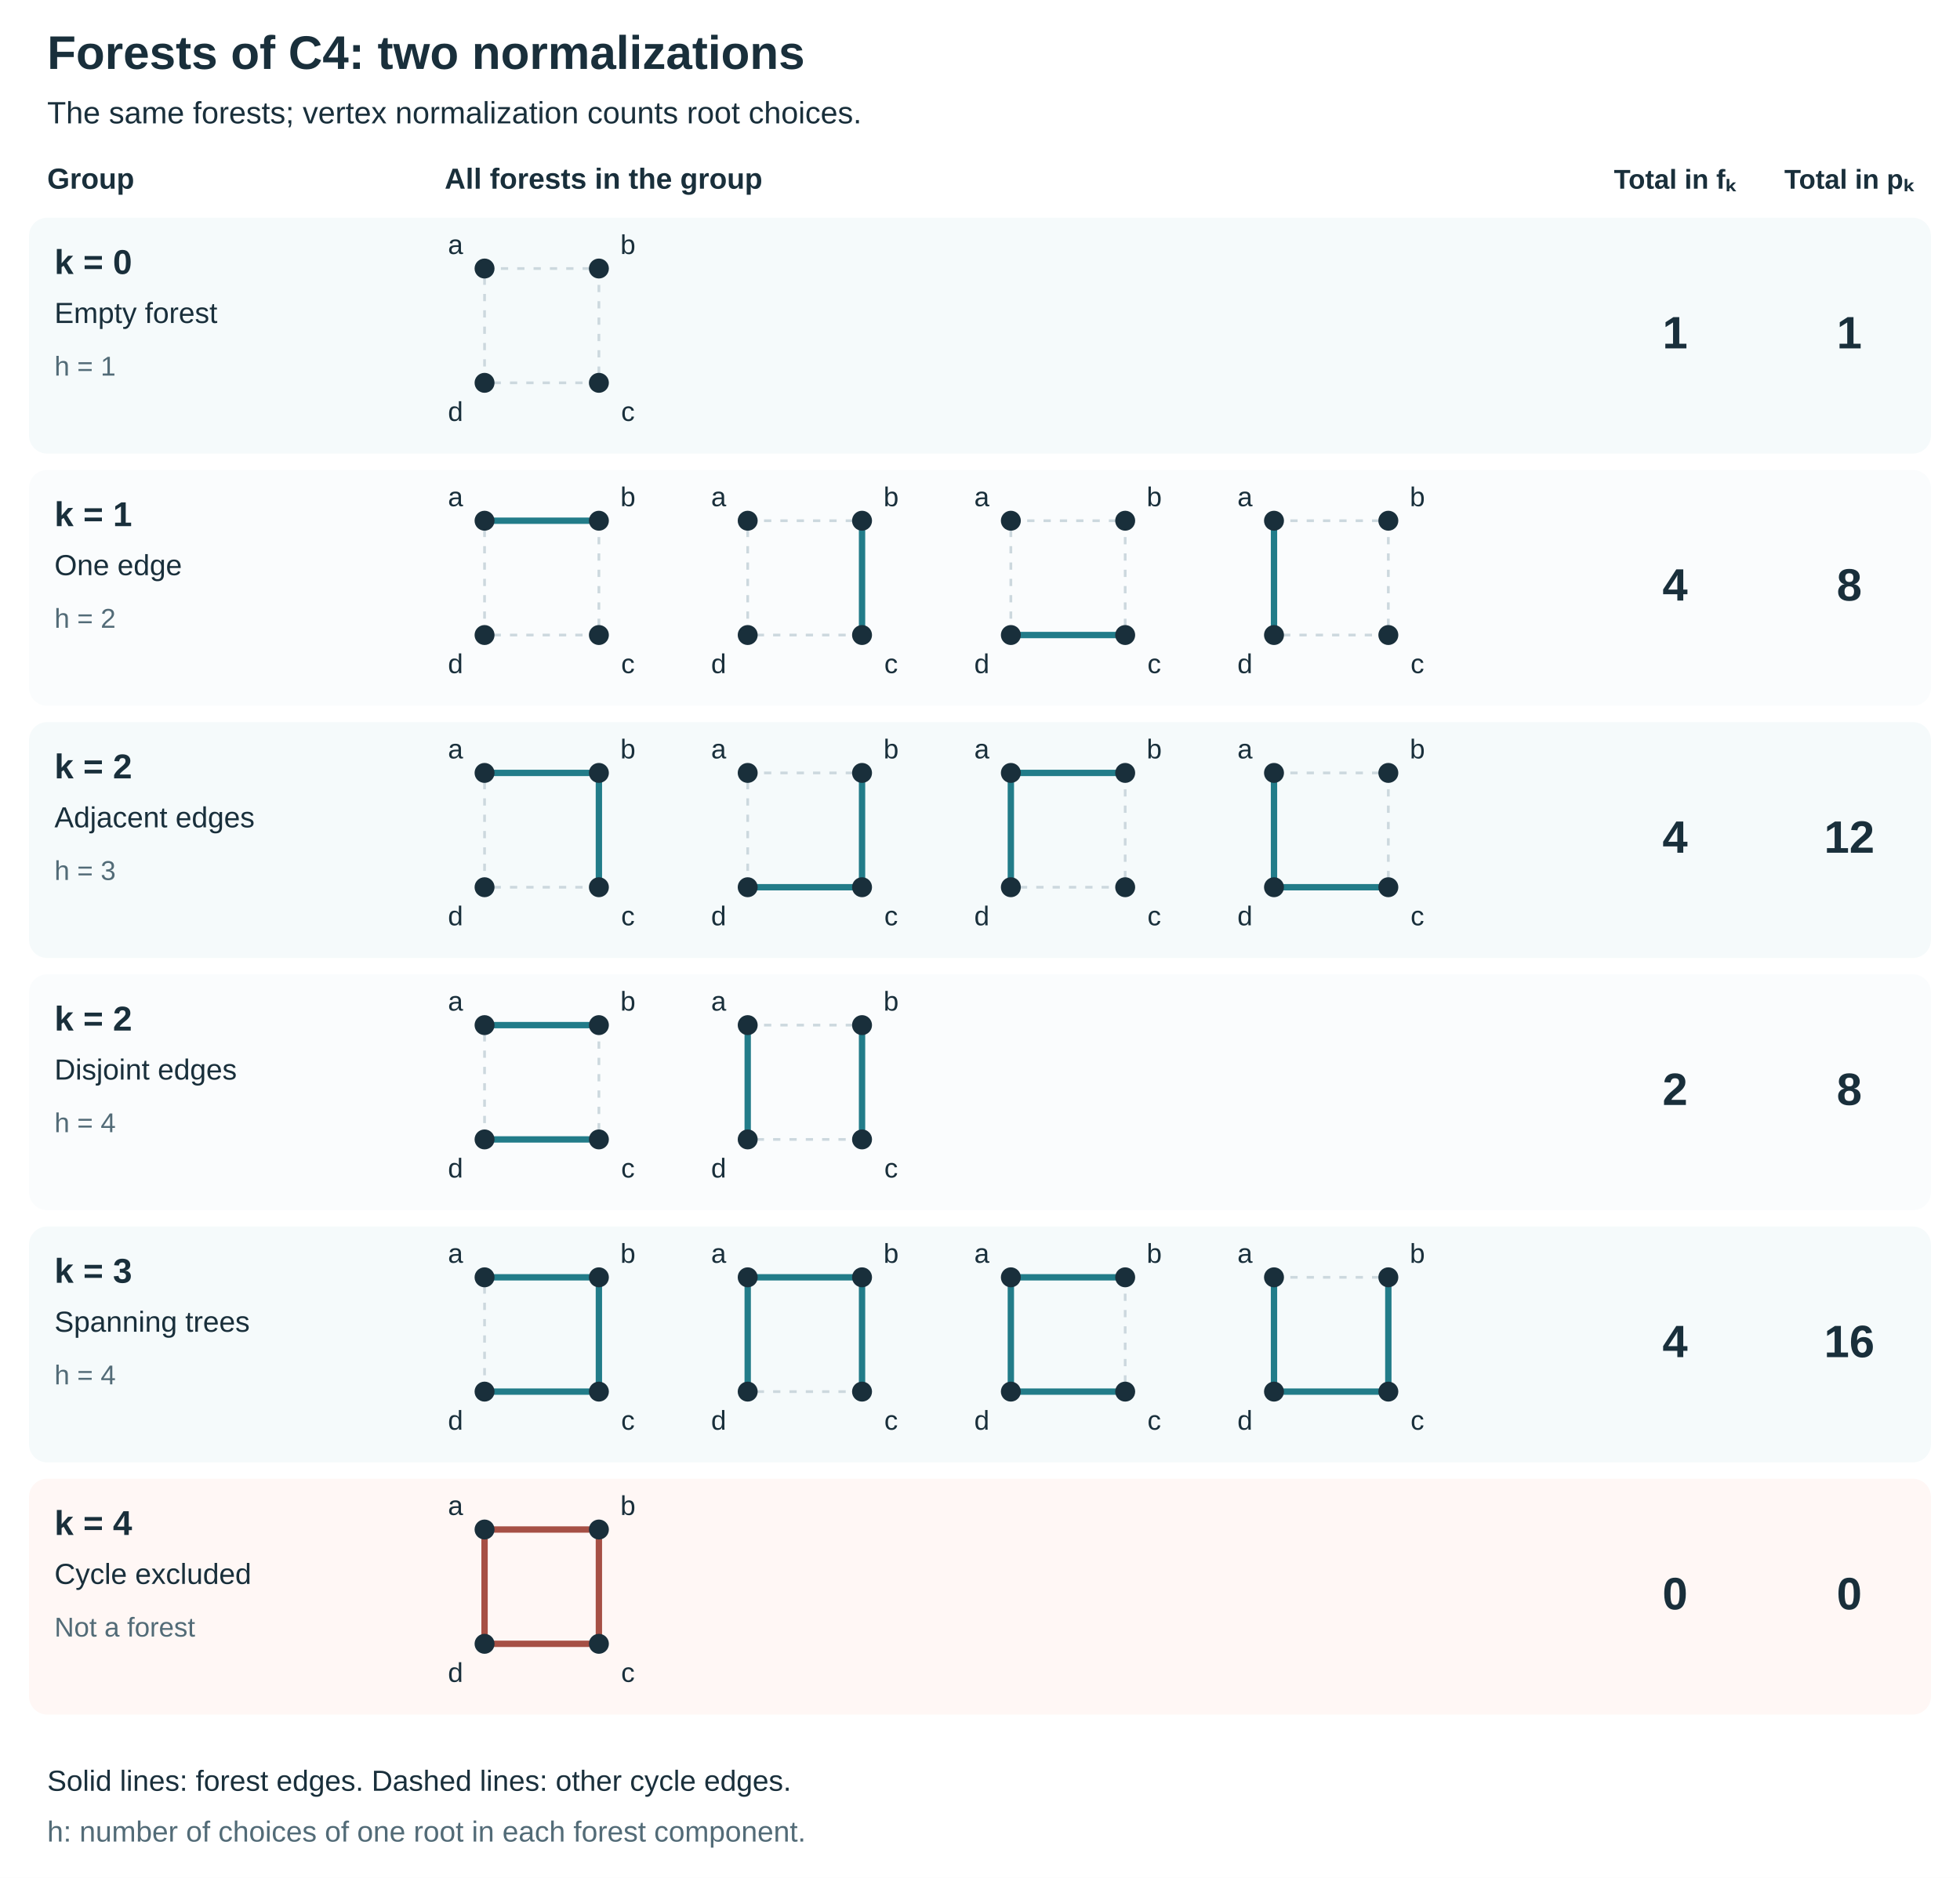
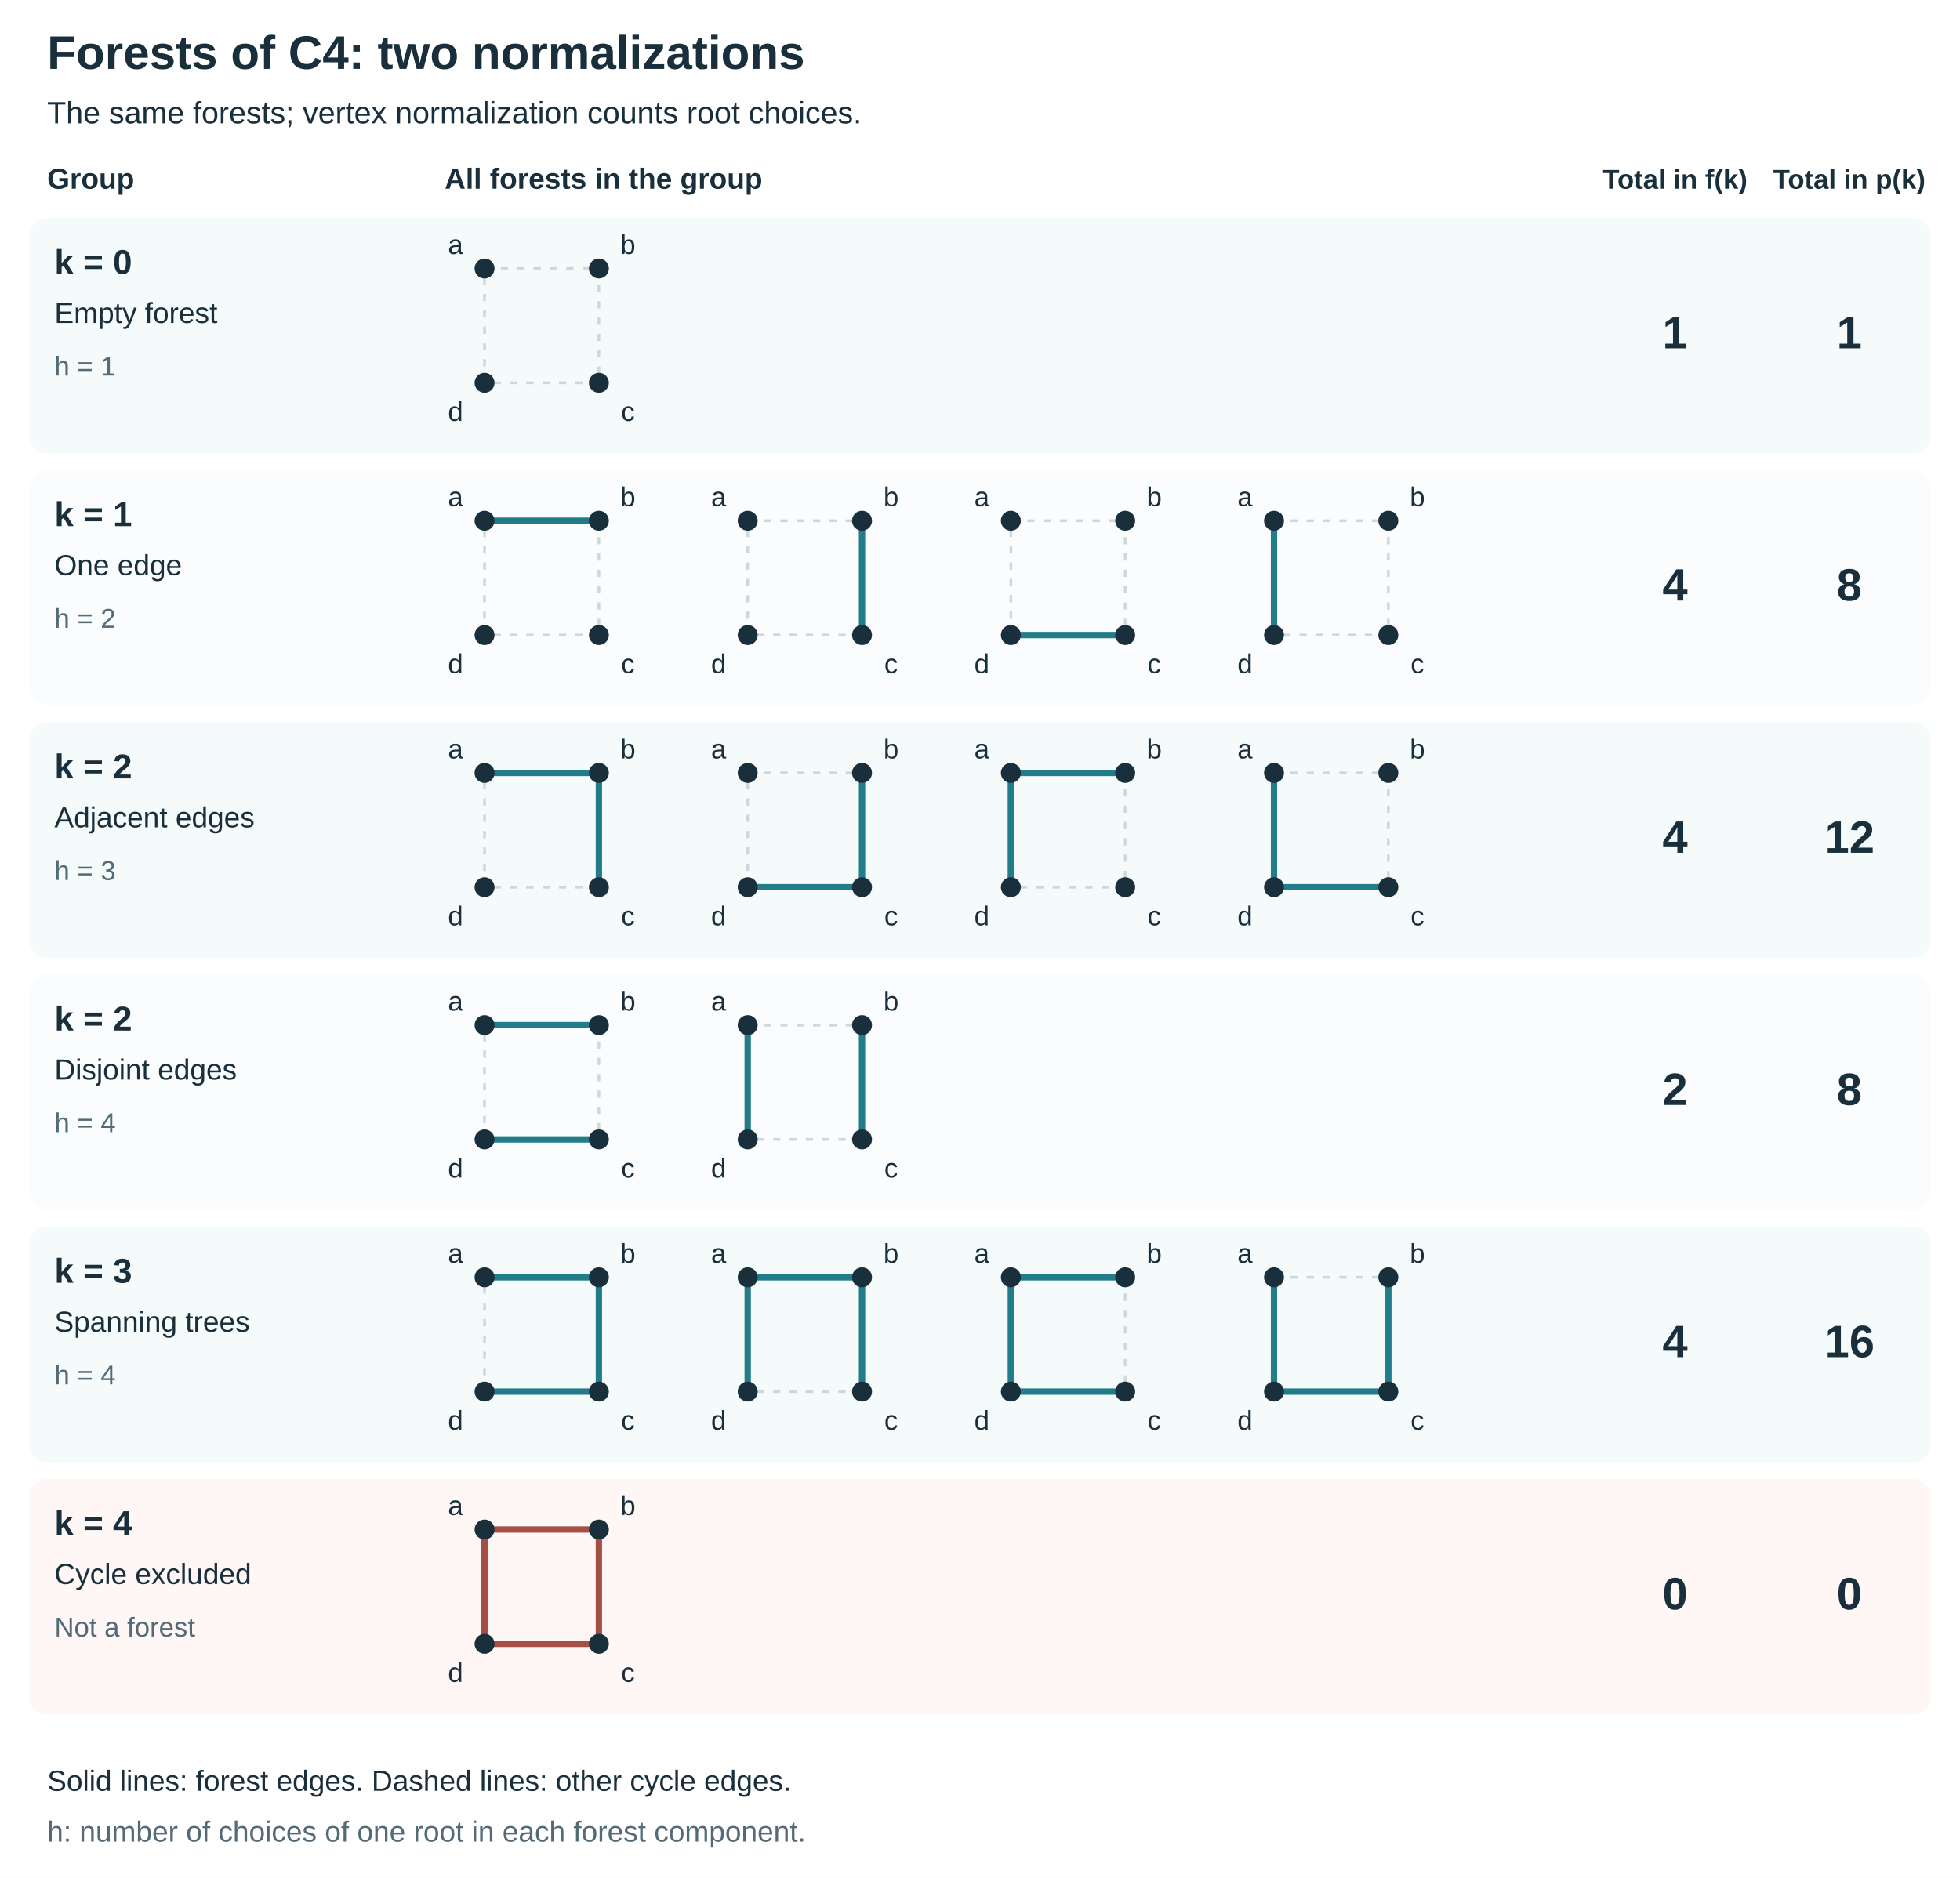
<svg xmlns="http://www.w3.org/2000/svg" width="1080" height="1035" viewBox="0 0 1080 1035" role="img" aria-labelledby="title desc">
  <rect width="1080" height="1035" fill="white" />
  <g font-family="Arial, sans-serif">
-     <text x="26" y="38" font-size="26" fill="#192f3b" font-weight="700">Forests of C4: two normalizations</text>
-     <text x="26" y="68" font-size="17" fill="#192f3b">The same forests; vertex normalization counts root choices.</text>
-     <text x="26" y="104" font-size="16" fill="#192f3b" font-weight="700">Group</text>
-     <text x="245" y="104" font-size="16" fill="#192f3b" font-weight="700">All forests in the group</text>
-     <text x="923" y="104" font-size="15" fill="#192f3b" font-weight="700" text-anchor="middle">Total in fₖ</text>
-     <text x="1019" y="104" font-size="15" fill="#192f3b" font-weight="700" text-anchor="middle">Total in pₖ</text>
+     <text xml:space="preserve" x="26" y="38" font-size="26" fill="#192f3b" font-weight="700">Forests of C4: two normalizations</text>
+     <text xml:space="preserve" x="26" y="68" font-size="17" fill="#192f3b">The same forests; vertex normalization counts root choices.</text>
+     <text xml:space="preserve" x="26" y="104" font-size="16" fill="#192f3b" font-weight="700">Group</text>
+     <text xml:space="preserve" x="245" y="104" font-size="16" fill="#192f3b" font-weight="700">All forests in the group</text>
+     <text xml:space="preserve" x="923" y="104" font-size="15" fill="#192f3b" font-weight="700" text-anchor="middle">Total in f(k)</text>
+     <text xml:space="preserve" x="1019" y="104" font-size="15" fill="#192f3b" font-weight="700" text-anchor="middle">Total in p(k)</text>
    <rect x="16" y="120" width="1048" height="130" rx="10" fill="#f5fafb" />
-     <text x="30" y="151" font-size="19" fill="#192f3b" font-weight="700">k = 0</text>
-     <text x="30" y="178" font-size="16" fill="#192f3b">Empty forest</text>
-     <text x="30" y="207" font-size="15" fill="#526b77">h = 1</text>
+     <text xml:space="preserve" x="30" y="151" font-size="19" fill="#192f3b" font-weight="700">k = 0</text>
+     <text xml:space="preserve" x="30" y="178" font-size="16" fill="#192f3b">Empty forest</text>
+     <text xml:space="preserve" x="30" y="207" font-size="15" fill="#526b77">h = 1</text>
    <line x1="267" y1="148" x2="330" y2="148" stroke="#ccd8de" stroke-width="1.5" stroke-dasharray="4 5" />
    <line x1="330" y1="148" x2="330" y2="211" stroke="#ccd8de" stroke-width="1.5" stroke-dasharray="4 5" />
    <line x1="330" y1="211" x2="267" y2="211" stroke="#ccd8de" stroke-width="1.5" stroke-dasharray="4 5" />
    <line x1="267" y1="211" x2="267" y2="148" stroke="#ccd8de" stroke-width="1.5" stroke-dasharray="4 5" />
    <circle cx="267" cy="148" r="5.5" fill="#192f3b" />
-     <text x="251" y="140" font-size="15" fill="#192f3b" text-anchor="middle">a</text>
+     <text xml:space="preserve" x="251" y="140" font-size="15" fill="#192f3b" text-anchor="middle">a</text>
    <circle cx="330" cy="148" r="5.5" fill="#192f3b" />
-     <text x="346" y="140" font-size="15" fill="#192f3b" text-anchor="middle">b</text>
+     <text xml:space="preserve" x="346" y="140" font-size="15" fill="#192f3b" text-anchor="middle">b</text>
    <circle cx="330" cy="211" r="5.5" fill="#192f3b" />
-     <text x="346" y="232" font-size="15" fill="#192f3b" text-anchor="middle">c</text>
+     <text xml:space="preserve" x="346" y="232" font-size="15" fill="#192f3b" text-anchor="middle">c</text>
    <circle cx="267" cy="211" r="5.5" fill="#192f3b" />
-     <text x="251" y="232" font-size="15" fill="#192f3b" text-anchor="middle">d</text>
-     <text x="923" y="192" font-size="25" fill="#192f3b" font-weight="700" text-anchor="middle">1</text>
-     <text x="1019" y="192" font-size="25" fill="#192f3b" font-weight="700" text-anchor="middle">1</text>
+     <text xml:space="preserve" x="251" y="232" font-size="15" fill="#192f3b" text-anchor="middle">d</text>
+     <text xml:space="preserve" x="923" y="192" font-size="25" fill="#192f3b" font-weight="700" text-anchor="middle">1</text>
+     <text xml:space="preserve" x="1019" y="192" font-size="25" fill="#192f3b" font-weight="700" text-anchor="middle">1</text>
    <rect x="16" y="259" width="1048" height="130" rx="10" fill="#fafcfd" />
-     <text x="30" y="290" font-size="19" fill="#192f3b" font-weight="700">k = 1</text>
-     <text x="30" y="317" font-size="16" fill="#192f3b">One edge</text>
-     <text x="30" y="346" font-size="15" fill="#526b77">h = 2</text>
+     <text xml:space="preserve" x="30" y="290" font-size="19" fill="#192f3b" font-weight="700">k = 1</text>
+     <text xml:space="preserve" x="30" y="317" font-size="16" fill="#192f3b">One edge</text>
+     <text xml:space="preserve" x="30" y="346" font-size="15" fill="#526b77">h = 2</text>
    <line x1="267" y1="287" x2="330" y2="287" stroke="#227c89" stroke-width="3.5" />
    <line x1="330" y1="287" x2="330" y2="350" stroke="#ccd8de" stroke-width="1.5" stroke-dasharray="4 5" />
    <line x1="330" y1="350" x2="267" y2="350" stroke="#ccd8de" stroke-width="1.5" stroke-dasharray="4 5" />
    <line x1="267" y1="350" x2="267" y2="287" stroke="#ccd8de" stroke-width="1.5" stroke-dasharray="4 5" />
    <circle cx="267" cy="287" r="5.5" fill="#192f3b" />
-     <text x="251" y="279" font-size="15" fill="#192f3b" text-anchor="middle">a</text>
+     <text xml:space="preserve" x="251" y="279" font-size="15" fill="#192f3b" text-anchor="middle">a</text>
    <circle cx="330" cy="287" r="5.5" fill="#192f3b" />
-     <text x="346" y="279" font-size="15" fill="#192f3b" text-anchor="middle">b</text>
+     <text xml:space="preserve" x="346" y="279" font-size="15" fill="#192f3b" text-anchor="middle">b</text>
    <circle cx="330" cy="350" r="5.5" fill="#192f3b" />
-     <text x="346" y="371" font-size="15" fill="#192f3b" text-anchor="middle">c</text>
+     <text xml:space="preserve" x="346" y="371" font-size="15" fill="#192f3b" text-anchor="middle">c</text>
    <circle cx="267" cy="350" r="5.5" fill="#192f3b" />
-     <text x="251" y="371" font-size="15" fill="#192f3b" text-anchor="middle">d</text>
+     <text xml:space="preserve" x="251" y="371" font-size="15" fill="#192f3b" text-anchor="middle">d</text>
    <line x1="412" y1="287" x2="475" y2="287" stroke="#ccd8de" stroke-width="1.5" stroke-dasharray="4 5" />
    <line x1="475" y1="287" x2="475" y2="350" stroke="#227c89" stroke-width="3.5" />
    <line x1="475" y1="350" x2="412" y2="350" stroke="#ccd8de" stroke-width="1.5" stroke-dasharray="4 5" />
    <line x1="412" y1="350" x2="412" y2="287" stroke="#ccd8de" stroke-width="1.5" stroke-dasharray="4 5" />
    <circle cx="412" cy="287" r="5.5" fill="#192f3b" />
-     <text x="396" y="279" font-size="15" fill="#192f3b" text-anchor="middle">a</text>
+     <text xml:space="preserve" x="396" y="279" font-size="15" fill="#192f3b" text-anchor="middle">a</text>
    <circle cx="475" cy="287" r="5.5" fill="#192f3b" />
-     <text x="491" y="279" font-size="15" fill="#192f3b" text-anchor="middle">b</text>
+     <text xml:space="preserve" x="491" y="279" font-size="15" fill="#192f3b" text-anchor="middle">b</text>
    <circle cx="475" cy="350" r="5.5" fill="#192f3b" />
-     <text x="491" y="371" font-size="15" fill="#192f3b" text-anchor="middle">c</text>
+     <text xml:space="preserve" x="491" y="371" font-size="15" fill="#192f3b" text-anchor="middle">c</text>
    <circle cx="412" cy="350" r="5.5" fill="#192f3b" />
-     <text x="396" y="371" font-size="15" fill="#192f3b" text-anchor="middle">d</text>
+     <text xml:space="preserve" x="396" y="371" font-size="15" fill="#192f3b" text-anchor="middle">d</text>
    <line x1="557" y1="287" x2="620" y2="287" stroke="#ccd8de" stroke-width="1.5" stroke-dasharray="4 5" />
    <line x1="620" y1="287" x2="620" y2="350" stroke="#ccd8de" stroke-width="1.5" stroke-dasharray="4 5" />
    <line x1="620" y1="350" x2="557" y2="350" stroke="#227c89" stroke-width="3.5" />
    <line x1="557" y1="350" x2="557" y2="287" stroke="#ccd8de" stroke-width="1.5" stroke-dasharray="4 5" />
    <circle cx="557" cy="287" r="5.5" fill="#192f3b" />
-     <text x="541" y="279" font-size="15" fill="#192f3b" text-anchor="middle">a</text>
+     <text xml:space="preserve" x="541" y="279" font-size="15" fill="#192f3b" text-anchor="middle">a</text>
    <circle cx="620" cy="287" r="5.5" fill="#192f3b" />
-     <text x="636" y="279" font-size="15" fill="#192f3b" text-anchor="middle">b</text>
+     <text xml:space="preserve" x="636" y="279" font-size="15" fill="#192f3b" text-anchor="middle">b</text>
    <circle cx="620" cy="350" r="5.5" fill="#192f3b" />
-     <text x="636" y="371" font-size="15" fill="#192f3b" text-anchor="middle">c</text>
+     <text xml:space="preserve" x="636" y="371" font-size="15" fill="#192f3b" text-anchor="middle">c</text>
    <circle cx="557" cy="350" r="5.5" fill="#192f3b" />
-     <text x="541" y="371" font-size="15" fill="#192f3b" text-anchor="middle">d</text>
+     <text xml:space="preserve" x="541" y="371" font-size="15" fill="#192f3b" text-anchor="middle">d</text>
    <line x1="702" y1="287" x2="765" y2="287" stroke="#ccd8de" stroke-width="1.5" stroke-dasharray="4 5" />
    <line x1="765" y1="287" x2="765" y2="350" stroke="#ccd8de" stroke-width="1.5" stroke-dasharray="4 5" />
    <line x1="765" y1="350" x2="702" y2="350" stroke="#ccd8de" stroke-width="1.5" stroke-dasharray="4 5" />
    <line x1="702" y1="350" x2="702" y2="287" stroke="#227c89" stroke-width="3.5" />
    <circle cx="702" cy="287" r="5.5" fill="#192f3b" />
-     <text x="686" y="279" font-size="15" fill="#192f3b" text-anchor="middle">a</text>
+     <text xml:space="preserve" x="686" y="279" font-size="15" fill="#192f3b" text-anchor="middle">a</text>
    <circle cx="765" cy="287" r="5.5" fill="#192f3b" />
-     <text x="781" y="279" font-size="15" fill="#192f3b" text-anchor="middle">b</text>
+     <text xml:space="preserve" x="781" y="279" font-size="15" fill="#192f3b" text-anchor="middle">b</text>
    <circle cx="765" cy="350" r="5.5" fill="#192f3b" />
-     <text x="781" y="371" font-size="15" fill="#192f3b" text-anchor="middle">c</text>
+     <text xml:space="preserve" x="781" y="371" font-size="15" fill="#192f3b" text-anchor="middle">c</text>
    <circle cx="702" cy="350" r="5.5" fill="#192f3b" />
-     <text x="686" y="371" font-size="15" fill="#192f3b" text-anchor="middle">d</text>
-     <text x="923" y="331" font-size="25" fill="#192f3b" font-weight="700" text-anchor="middle">4</text>
-     <text x="1019" y="331" font-size="25" fill="#192f3b" font-weight="700" text-anchor="middle">8</text>
+     <text xml:space="preserve" x="686" y="371" font-size="15" fill="#192f3b" text-anchor="middle">d</text>
+     <text xml:space="preserve" x="923" y="331" font-size="25" fill="#192f3b" font-weight="700" text-anchor="middle">4</text>
+     <text xml:space="preserve" x="1019" y="331" font-size="25" fill="#192f3b" font-weight="700" text-anchor="middle">8</text>
    <rect x="16" y="398" width="1048" height="130" rx="10" fill="#f5fafb" />
-     <text x="30" y="429" font-size="19" fill="#192f3b" font-weight="700">k = 2</text>
-     <text x="30" y="456" font-size="16" fill="#192f3b">Adjacent edges</text>
-     <text x="30" y="485" font-size="15" fill="#526b77">h = 3</text>
+     <text xml:space="preserve" x="30" y="429" font-size="19" fill="#192f3b" font-weight="700">k = 2</text>
+     <text xml:space="preserve" x="30" y="456" font-size="16" fill="#192f3b">Adjacent edges</text>
+     <text xml:space="preserve" x="30" y="485" font-size="15" fill="#526b77">h = 3</text>
    <line x1="267" y1="426" x2="330" y2="426" stroke="#227c89" stroke-width="3.5" />
    <line x1="330" y1="426" x2="330" y2="489" stroke="#227c89" stroke-width="3.5" />
    <line x1="330" y1="489" x2="267" y2="489" stroke="#ccd8de" stroke-width="1.5" stroke-dasharray="4 5" />
    <line x1="267" y1="489" x2="267" y2="426" stroke="#ccd8de" stroke-width="1.5" stroke-dasharray="4 5" />
    <circle cx="267" cy="426" r="5.5" fill="#192f3b" />
-     <text x="251" y="418" font-size="15" fill="#192f3b" text-anchor="middle">a</text>
+     <text xml:space="preserve" x="251" y="418" font-size="15" fill="#192f3b" text-anchor="middle">a</text>
    <circle cx="330" cy="426" r="5.5" fill="#192f3b" />
-     <text x="346" y="418" font-size="15" fill="#192f3b" text-anchor="middle">b</text>
+     <text xml:space="preserve" x="346" y="418" font-size="15" fill="#192f3b" text-anchor="middle">b</text>
    <circle cx="330" cy="489" r="5.5" fill="#192f3b" />
-     <text x="346" y="510" font-size="15" fill="#192f3b" text-anchor="middle">c</text>
+     <text xml:space="preserve" x="346" y="510" font-size="15" fill="#192f3b" text-anchor="middle">c</text>
    <circle cx="267" cy="489" r="5.5" fill="#192f3b" />
-     <text x="251" y="510" font-size="15" fill="#192f3b" text-anchor="middle">d</text>
+     <text xml:space="preserve" x="251" y="510" font-size="15" fill="#192f3b" text-anchor="middle">d</text>
    <line x1="412" y1="426" x2="475" y2="426" stroke="#ccd8de" stroke-width="1.5" stroke-dasharray="4 5" />
    <line x1="475" y1="426" x2="475" y2="489" stroke="#227c89" stroke-width="3.5" />
    <line x1="475" y1="489" x2="412" y2="489" stroke="#227c89" stroke-width="3.5" />
    <line x1="412" y1="489" x2="412" y2="426" stroke="#ccd8de" stroke-width="1.5" stroke-dasharray="4 5" />
    <circle cx="412" cy="426" r="5.5" fill="#192f3b" />
-     <text x="396" y="418" font-size="15" fill="#192f3b" text-anchor="middle">a</text>
+     <text xml:space="preserve" x="396" y="418" font-size="15" fill="#192f3b" text-anchor="middle">a</text>
    <circle cx="475" cy="426" r="5.5" fill="#192f3b" />
-     <text x="491" y="418" font-size="15" fill="#192f3b" text-anchor="middle">b</text>
+     <text xml:space="preserve" x="491" y="418" font-size="15" fill="#192f3b" text-anchor="middle">b</text>
    <circle cx="475" cy="489" r="5.5" fill="#192f3b" />
-     <text x="491" y="510" font-size="15" fill="#192f3b" text-anchor="middle">c</text>
+     <text xml:space="preserve" x="491" y="510" font-size="15" fill="#192f3b" text-anchor="middle">c</text>
    <circle cx="412" cy="489" r="5.5" fill="#192f3b" />
-     <text x="396" y="510" font-size="15" fill="#192f3b" text-anchor="middle">d</text>
+     <text xml:space="preserve" x="396" y="510" font-size="15" fill="#192f3b" text-anchor="middle">d</text>
    <line x1="557" y1="426" x2="620" y2="426" stroke="#227c89" stroke-width="3.5" />
    <line x1="620" y1="426" x2="620" y2="489" stroke="#ccd8de" stroke-width="1.5" stroke-dasharray="4 5" />
    <line x1="620" y1="489" x2="557" y2="489" stroke="#ccd8de" stroke-width="1.5" stroke-dasharray="4 5" />
    <line x1="557" y1="489" x2="557" y2="426" stroke="#227c89" stroke-width="3.5" />
    <circle cx="557" cy="426" r="5.5" fill="#192f3b" />
-     <text x="541" y="418" font-size="15" fill="#192f3b" text-anchor="middle">a</text>
+     <text xml:space="preserve" x="541" y="418" font-size="15" fill="#192f3b" text-anchor="middle">a</text>
    <circle cx="620" cy="426" r="5.5" fill="#192f3b" />
-     <text x="636" y="418" font-size="15" fill="#192f3b" text-anchor="middle">b</text>
+     <text xml:space="preserve" x="636" y="418" font-size="15" fill="#192f3b" text-anchor="middle">b</text>
    <circle cx="620" cy="489" r="5.5" fill="#192f3b" />
-     <text x="636" y="510" font-size="15" fill="#192f3b" text-anchor="middle">c</text>
+     <text xml:space="preserve" x="636" y="510" font-size="15" fill="#192f3b" text-anchor="middle">c</text>
    <circle cx="557" cy="489" r="5.5" fill="#192f3b" />
-     <text x="541" y="510" font-size="15" fill="#192f3b" text-anchor="middle">d</text>
+     <text xml:space="preserve" x="541" y="510" font-size="15" fill="#192f3b" text-anchor="middle">d</text>
    <line x1="702" y1="426" x2="765" y2="426" stroke="#ccd8de" stroke-width="1.5" stroke-dasharray="4 5" />
    <line x1="765" y1="426" x2="765" y2="489" stroke="#ccd8de" stroke-width="1.5" stroke-dasharray="4 5" />
    <line x1="765" y1="489" x2="702" y2="489" stroke="#227c89" stroke-width="3.5" />
    <line x1="702" y1="489" x2="702" y2="426" stroke="#227c89" stroke-width="3.5" />
    <circle cx="702" cy="426" r="5.5" fill="#192f3b" />
-     <text x="686" y="418" font-size="15" fill="#192f3b" text-anchor="middle">a</text>
+     <text xml:space="preserve" x="686" y="418" font-size="15" fill="#192f3b" text-anchor="middle">a</text>
    <circle cx="765" cy="426" r="5.5" fill="#192f3b" />
-     <text x="781" y="418" font-size="15" fill="#192f3b" text-anchor="middle">b</text>
+     <text xml:space="preserve" x="781" y="418" font-size="15" fill="#192f3b" text-anchor="middle">b</text>
    <circle cx="765" cy="489" r="5.5" fill="#192f3b" />
-     <text x="781" y="510" font-size="15" fill="#192f3b" text-anchor="middle">c</text>
+     <text xml:space="preserve" x="781" y="510" font-size="15" fill="#192f3b" text-anchor="middle">c</text>
    <circle cx="702" cy="489" r="5.5" fill="#192f3b" />
-     <text x="686" y="510" font-size="15" fill="#192f3b" text-anchor="middle">d</text>
-     <text x="923" y="470" font-size="25" fill="#192f3b" font-weight="700" text-anchor="middle">4</text>
-     <text x="1019" y="470" font-size="25" fill="#192f3b" font-weight="700" text-anchor="middle">12</text>
+     <text xml:space="preserve" x="686" y="510" font-size="15" fill="#192f3b" text-anchor="middle">d</text>
+     <text xml:space="preserve" x="923" y="470" font-size="25" fill="#192f3b" font-weight="700" text-anchor="middle">4</text>
+     <text xml:space="preserve" x="1019" y="470" font-size="25" fill="#192f3b" font-weight="700" text-anchor="middle">12</text>
    <rect x="16" y="537" width="1048" height="130" rx="10" fill="#fafcfd" />
-     <text x="30" y="568" font-size="19" fill="#192f3b" font-weight="700">k = 2</text>
-     <text x="30" y="595" font-size="16" fill="#192f3b">Disjoint edges</text>
-     <text x="30" y="624" font-size="15" fill="#526b77">h = 4</text>
+     <text xml:space="preserve" x="30" y="568" font-size="19" fill="#192f3b" font-weight="700">k = 2</text>
+     <text xml:space="preserve" x="30" y="595" font-size="16" fill="#192f3b">Disjoint edges</text>
+     <text xml:space="preserve" x="30" y="624" font-size="15" fill="#526b77">h = 4</text>
    <line x1="267" y1="565" x2="330" y2="565" stroke="#227c89" stroke-width="3.5" />
    <line x1="330" y1="565" x2="330" y2="628" stroke="#ccd8de" stroke-width="1.5" stroke-dasharray="4 5" />
    <line x1="330" y1="628" x2="267" y2="628" stroke="#227c89" stroke-width="3.5" />
    <line x1="267" y1="628" x2="267" y2="565" stroke="#ccd8de" stroke-width="1.5" stroke-dasharray="4 5" />
    <circle cx="267" cy="565" r="5.5" fill="#192f3b" />
-     <text x="251" y="557" font-size="15" fill="#192f3b" text-anchor="middle">a</text>
+     <text xml:space="preserve" x="251" y="557" font-size="15" fill="#192f3b" text-anchor="middle">a</text>
    <circle cx="330" cy="565" r="5.5" fill="#192f3b" />
-     <text x="346" y="557" font-size="15" fill="#192f3b" text-anchor="middle">b</text>
+     <text xml:space="preserve" x="346" y="557" font-size="15" fill="#192f3b" text-anchor="middle">b</text>
    <circle cx="330" cy="628" r="5.5" fill="#192f3b" />
-     <text x="346" y="649" font-size="15" fill="#192f3b" text-anchor="middle">c</text>
+     <text xml:space="preserve" x="346" y="649" font-size="15" fill="#192f3b" text-anchor="middle">c</text>
    <circle cx="267" cy="628" r="5.5" fill="#192f3b" />
-     <text x="251" y="649" font-size="15" fill="#192f3b" text-anchor="middle">d</text>
+     <text xml:space="preserve" x="251" y="649" font-size="15" fill="#192f3b" text-anchor="middle">d</text>
    <line x1="412" y1="565" x2="475" y2="565" stroke="#ccd8de" stroke-width="1.5" stroke-dasharray="4 5" />
    <line x1="475" y1="565" x2="475" y2="628" stroke="#227c89" stroke-width="3.5" />
    <line x1="475" y1="628" x2="412" y2="628" stroke="#ccd8de" stroke-width="1.5" stroke-dasharray="4 5" />
    <line x1="412" y1="628" x2="412" y2="565" stroke="#227c89" stroke-width="3.5" />
    <circle cx="412" cy="565" r="5.5" fill="#192f3b" />
-     <text x="396" y="557" font-size="15" fill="#192f3b" text-anchor="middle">a</text>
+     <text xml:space="preserve" x="396" y="557" font-size="15" fill="#192f3b" text-anchor="middle">a</text>
    <circle cx="475" cy="565" r="5.5" fill="#192f3b" />
-     <text x="491" y="557" font-size="15" fill="#192f3b" text-anchor="middle">b</text>
+     <text xml:space="preserve" x="491" y="557" font-size="15" fill="#192f3b" text-anchor="middle">b</text>
    <circle cx="475" cy="628" r="5.5" fill="#192f3b" />
-     <text x="491" y="649" font-size="15" fill="#192f3b" text-anchor="middle">c</text>
+     <text xml:space="preserve" x="491" y="649" font-size="15" fill="#192f3b" text-anchor="middle">c</text>
    <circle cx="412" cy="628" r="5.5" fill="#192f3b" />
-     <text x="396" y="649" font-size="15" fill="#192f3b" text-anchor="middle">d</text>
-     <text x="923" y="609" font-size="25" fill="#192f3b" font-weight="700" text-anchor="middle">2</text>
-     <text x="1019" y="609" font-size="25" fill="#192f3b" font-weight="700" text-anchor="middle">8</text>
+     <text xml:space="preserve" x="396" y="649" font-size="15" fill="#192f3b" text-anchor="middle">d</text>
+     <text xml:space="preserve" x="923" y="609" font-size="25" fill="#192f3b" font-weight="700" text-anchor="middle">2</text>
+     <text xml:space="preserve" x="1019" y="609" font-size="25" fill="#192f3b" font-weight="700" text-anchor="middle">8</text>
    <rect x="16" y="676" width="1048" height="130" rx="10" fill="#f5fafb" />
-     <text x="30" y="707" font-size="19" fill="#192f3b" font-weight="700">k = 3</text>
-     <text x="30" y="734" font-size="16" fill="#192f3b">Spanning trees</text>
-     <text x="30" y="763" font-size="15" fill="#526b77">h = 4</text>
+     <text xml:space="preserve" x="30" y="707" font-size="19" fill="#192f3b" font-weight="700">k = 3</text>
+     <text xml:space="preserve" x="30" y="734" font-size="16" fill="#192f3b">Spanning trees</text>
+     <text xml:space="preserve" x="30" y="763" font-size="15" fill="#526b77">h = 4</text>
    <line x1="267" y1="704" x2="330" y2="704" stroke="#227c89" stroke-width="3.5" />
    <line x1="330" y1="704" x2="330" y2="767" stroke="#227c89" stroke-width="3.5" />
    <line x1="330" y1="767" x2="267" y2="767" stroke="#227c89" stroke-width="3.5" />
    <line x1="267" y1="767" x2="267" y2="704" stroke="#ccd8de" stroke-width="1.5" stroke-dasharray="4 5" />
    <circle cx="267" cy="704" r="5.5" fill="#192f3b" />
-     <text x="251" y="696" font-size="15" fill="#192f3b" text-anchor="middle">a</text>
+     <text xml:space="preserve" x="251" y="696" font-size="15" fill="#192f3b" text-anchor="middle">a</text>
    <circle cx="330" cy="704" r="5.5" fill="#192f3b" />
-     <text x="346" y="696" font-size="15" fill="#192f3b" text-anchor="middle">b</text>
+     <text xml:space="preserve" x="346" y="696" font-size="15" fill="#192f3b" text-anchor="middle">b</text>
    <circle cx="330" cy="767" r="5.5" fill="#192f3b" />
-     <text x="346" y="788" font-size="15" fill="#192f3b" text-anchor="middle">c</text>
+     <text xml:space="preserve" x="346" y="788" font-size="15" fill="#192f3b" text-anchor="middle">c</text>
    <circle cx="267" cy="767" r="5.5" fill="#192f3b" />
-     <text x="251" y="788" font-size="15" fill="#192f3b" text-anchor="middle">d</text>
+     <text xml:space="preserve" x="251" y="788" font-size="15" fill="#192f3b" text-anchor="middle">d</text>
    <line x1="412" y1="704" x2="475" y2="704" stroke="#227c89" stroke-width="3.5" />
    <line x1="475" y1="704" x2="475" y2="767" stroke="#227c89" stroke-width="3.5" />
    <line x1="475" y1="767" x2="412" y2="767" stroke="#ccd8de" stroke-width="1.5" stroke-dasharray="4 5" />
    <line x1="412" y1="767" x2="412" y2="704" stroke="#227c89" stroke-width="3.5" />
    <circle cx="412" cy="704" r="5.5" fill="#192f3b" />
-     <text x="396" y="696" font-size="15" fill="#192f3b" text-anchor="middle">a</text>
+     <text xml:space="preserve" x="396" y="696" font-size="15" fill="#192f3b" text-anchor="middle">a</text>
    <circle cx="475" cy="704" r="5.5" fill="#192f3b" />
-     <text x="491" y="696" font-size="15" fill="#192f3b" text-anchor="middle">b</text>
+     <text xml:space="preserve" x="491" y="696" font-size="15" fill="#192f3b" text-anchor="middle">b</text>
    <circle cx="475" cy="767" r="5.5" fill="#192f3b" />
-     <text x="491" y="788" font-size="15" fill="#192f3b" text-anchor="middle">c</text>
+     <text xml:space="preserve" x="491" y="788" font-size="15" fill="#192f3b" text-anchor="middle">c</text>
    <circle cx="412" cy="767" r="5.5" fill="#192f3b" />
-     <text x="396" y="788" font-size="15" fill="#192f3b" text-anchor="middle">d</text>
+     <text xml:space="preserve" x="396" y="788" font-size="15" fill="#192f3b" text-anchor="middle">d</text>
    <line x1="557" y1="704" x2="620" y2="704" stroke="#227c89" stroke-width="3.5" />
    <line x1="620" y1="704" x2="620" y2="767" stroke="#ccd8de" stroke-width="1.5" stroke-dasharray="4 5" />
    <line x1="620" y1="767" x2="557" y2="767" stroke="#227c89" stroke-width="3.5" />
    <line x1="557" y1="767" x2="557" y2="704" stroke="#227c89" stroke-width="3.5" />
    <circle cx="557" cy="704" r="5.5" fill="#192f3b" />
-     <text x="541" y="696" font-size="15" fill="#192f3b" text-anchor="middle">a</text>
+     <text xml:space="preserve" x="541" y="696" font-size="15" fill="#192f3b" text-anchor="middle">a</text>
    <circle cx="620" cy="704" r="5.5" fill="#192f3b" />
-     <text x="636" y="696" font-size="15" fill="#192f3b" text-anchor="middle">b</text>
+     <text xml:space="preserve" x="636" y="696" font-size="15" fill="#192f3b" text-anchor="middle">b</text>
    <circle cx="620" cy="767" r="5.5" fill="#192f3b" />
-     <text x="636" y="788" font-size="15" fill="#192f3b" text-anchor="middle">c</text>
+     <text xml:space="preserve" x="636" y="788" font-size="15" fill="#192f3b" text-anchor="middle">c</text>
    <circle cx="557" cy="767" r="5.5" fill="#192f3b" />
-     <text x="541" y="788" font-size="15" fill="#192f3b" text-anchor="middle">d</text>
+     <text xml:space="preserve" x="541" y="788" font-size="15" fill="#192f3b" text-anchor="middle">d</text>
    <line x1="702" y1="704" x2="765" y2="704" stroke="#ccd8de" stroke-width="1.5" stroke-dasharray="4 5" />
    <line x1="765" y1="704" x2="765" y2="767" stroke="#227c89" stroke-width="3.5" />
    <line x1="765" y1="767" x2="702" y2="767" stroke="#227c89" stroke-width="3.5" />
    <line x1="702" y1="767" x2="702" y2="704" stroke="#227c89" stroke-width="3.5" />
    <circle cx="702" cy="704" r="5.5" fill="#192f3b" />
-     <text x="686" y="696" font-size="15" fill="#192f3b" text-anchor="middle">a</text>
+     <text xml:space="preserve" x="686" y="696" font-size="15" fill="#192f3b" text-anchor="middle">a</text>
    <circle cx="765" cy="704" r="5.5" fill="#192f3b" />
-     <text x="781" y="696" font-size="15" fill="#192f3b" text-anchor="middle">b</text>
+     <text xml:space="preserve" x="781" y="696" font-size="15" fill="#192f3b" text-anchor="middle">b</text>
    <circle cx="765" cy="767" r="5.5" fill="#192f3b" />
-     <text x="781" y="788" font-size="15" fill="#192f3b" text-anchor="middle">c</text>
+     <text xml:space="preserve" x="781" y="788" font-size="15" fill="#192f3b" text-anchor="middle">c</text>
    <circle cx="702" cy="767" r="5.5" fill="#192f3b" />
-     <text x="686" y="788" font-size="15" fill="#192f3b" text-anchor="middle">d</text>
-     <text x="923" y="748" font-size="25" fill="#192f3b" font-weight="700" text-anchor="middle">4</text>
-     <text x="1019" y="748" font-size="25" fill="#192f3b" font-weight="700" text-anchor="middle">16</text>
+     <text xml:space="preserve" x="686" y="788" font-size="15" fill="#192f3b" text-anchor="middle">d</text>
+     <text xml:space="preserve" x="923" y="748" font-size="25" fill="#192f3b" font-weight="700" text-anchor="middle">4</text>
+     <text xml:space="preserve" x="1019" y="748" font-size="25" fill="#192f3b" font-weight="700" text-anchor="middle">16</text>
    <rect x="16" y="815" width="1048" height="130" rx="10" fill="#fff7f5" />
-     <text x="30" y="846" font-size="19" fill="#192f3b" font-weight="700">k = 4</text>
-     <text x="30" y="873" font-size="16" fill="#192f3b">Cycle excluded</text>
-     <text x="30" y="902" font-size="15" fill="#526b77">Not a forest</text>
+     <text xml:space="preserve" x="30" y="846" font-size="19" fill="#192f3b" font-weight="700">k = 4</text>
+     <text xml:space="preserve" x="30" y="873" font-size="16" fill="#192f3b">Cycle excluded</text>
+     <text xml:space="preserve" x="30" y="902" font-size="15" fill="#526b77">Not a forest</text>
    <line x1="267" y1="843" x2="330" y2="843" stroke="#a65045" stroke-width="3.5" />
    <line x1="330" y1="843" x2="330" y2="906" stroke="#a65045" stroke-width="3.5" />
    <line x1="330" y1="906" x2="267" y2="906" stroke="#a65045" stroke-width="3.5" />
    <line x1="267" y1="906" x2="267" y2="843" stroke="#a65045" stroke-width="3.5" />
    <circle cx="267" cy="843" r="5.5" fill="#192f3b" />
-     <text x="251" y="835" font-size="15" fill="#192f3b" text-anchor="middle">a</text>
+     <text xml:space="preserve" x="251" y="835" font-size="15" fill="#192f3b" text-anchor="middle">a</text>
    <circle cx="330" cy="843" r="5.5" fill="#192f3b" />
-     <text x="346" y="835" font-size="15" fill="#192f3b" text-anchor="middle">b</text>
+     <text xml:space="preserve" x="346" y="835" font-size="15" fill="#192f3b" text-anchor="middle">b</text>
    <circle cx="330" cy="906" r="5.5" fill="#192f3b" />
-     <text x="346" y="927" font-size="15" fill="#192f3b" text-anchor="middle">c</text>
+     <text xml:space="preserve" x="346" y="927" font-size="15" fill="#192f3b" text-anchor="middle">c</text>
    <circle cx="267" cy="906" r="5.5" fill="#192f3b" />
-     <text x="251" y="927" font-size="15" fill="#192f3b" text-anchor="middle">d</text>
-     <text x="923" y="887" font-size="25" fill="#192f3b" font-weight="700" text-anchor="middle">0</text>
-     <text x="1019" y="887" font-size="25" fill="#192f3b" font-weight="700" text-anchor="middle">0</text>
-     <text x="26" y="987" font-size="16" fill="#192f3b">Solid lines: forest edges. Dashed lines: other cycle edges.</text>
-     <text x="26" y="1015" font-size="16" fill="#526b77">h: number of choices of one root in each forest component.</text>
+     <text xml:space="preserve" x="251" y="927" font-size="15" fill="#192f3b" text-anchor="middle">d</text>
+     <text xml:space="preserve" x="923" y="887" font-size="25" fill="#192f3b" font-weight="700" text-anchor="middle">0</text>
+     <text xml:space="preserve" x="1019" y="887" font-size="25" fill="#192f3b" font-weight="700" text-anchor="middle">0</text>
+     <text xml:space="preserve" x="26" y="987" font-size="16" fill="#192f3b">Solid lines: forest edges. Dashed lines: other cycle edges.</text>
+     <text xml:space="preserve" x="26" y="1015" font-size="16" fill="#526b77">h: number of choices of one root in each forest component.</text>
  </g>
</svg>
